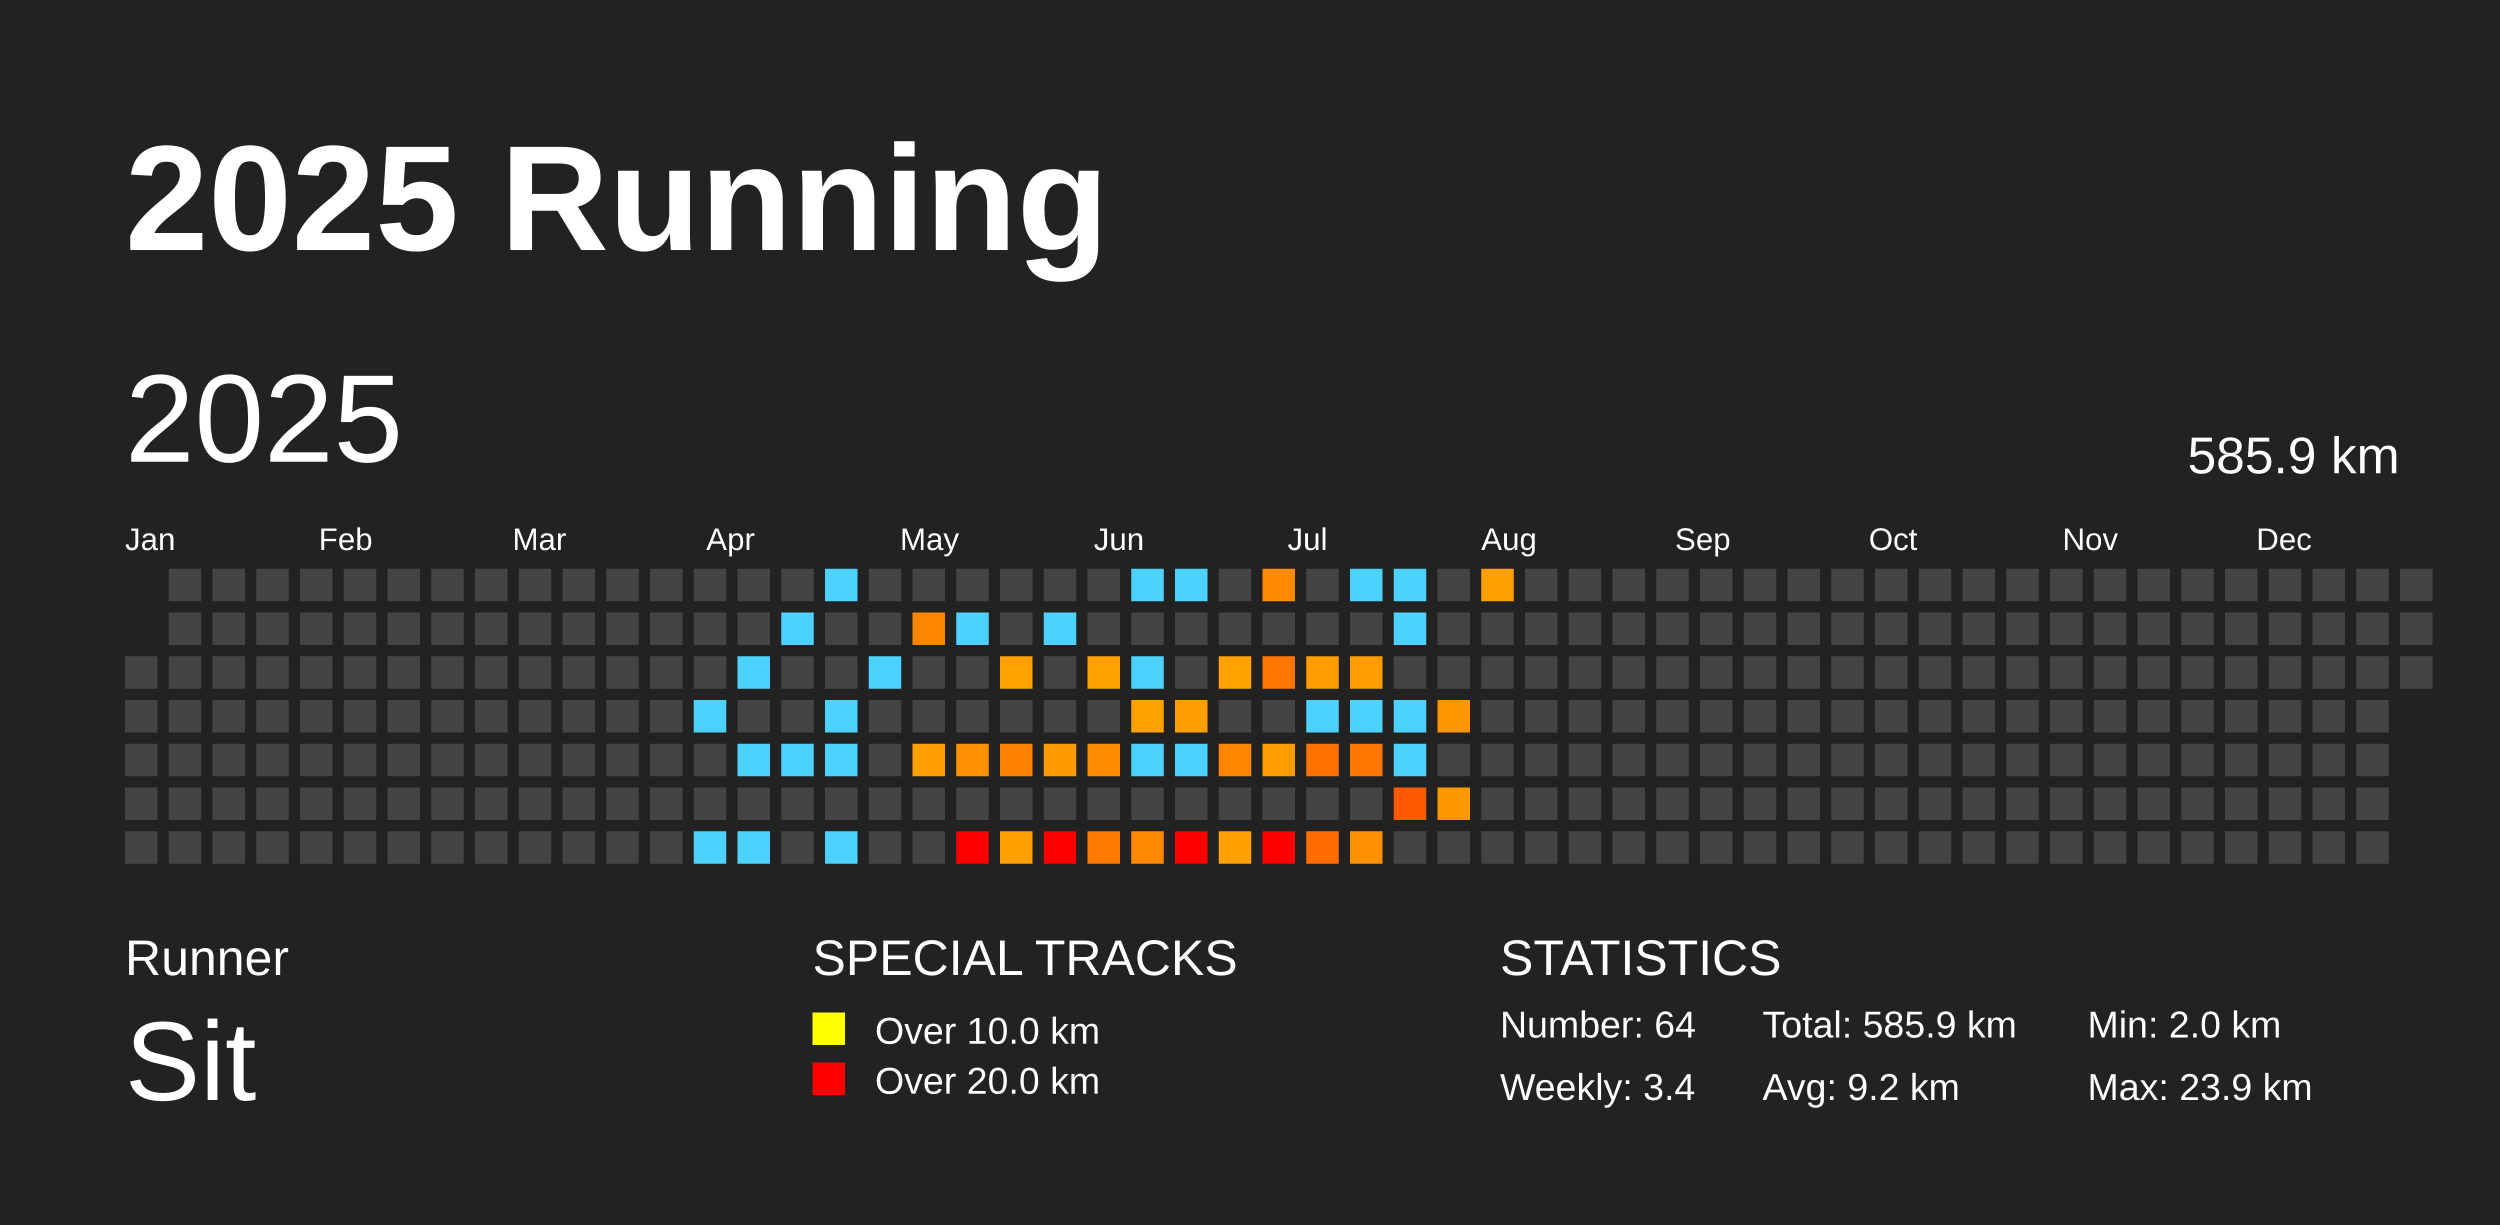
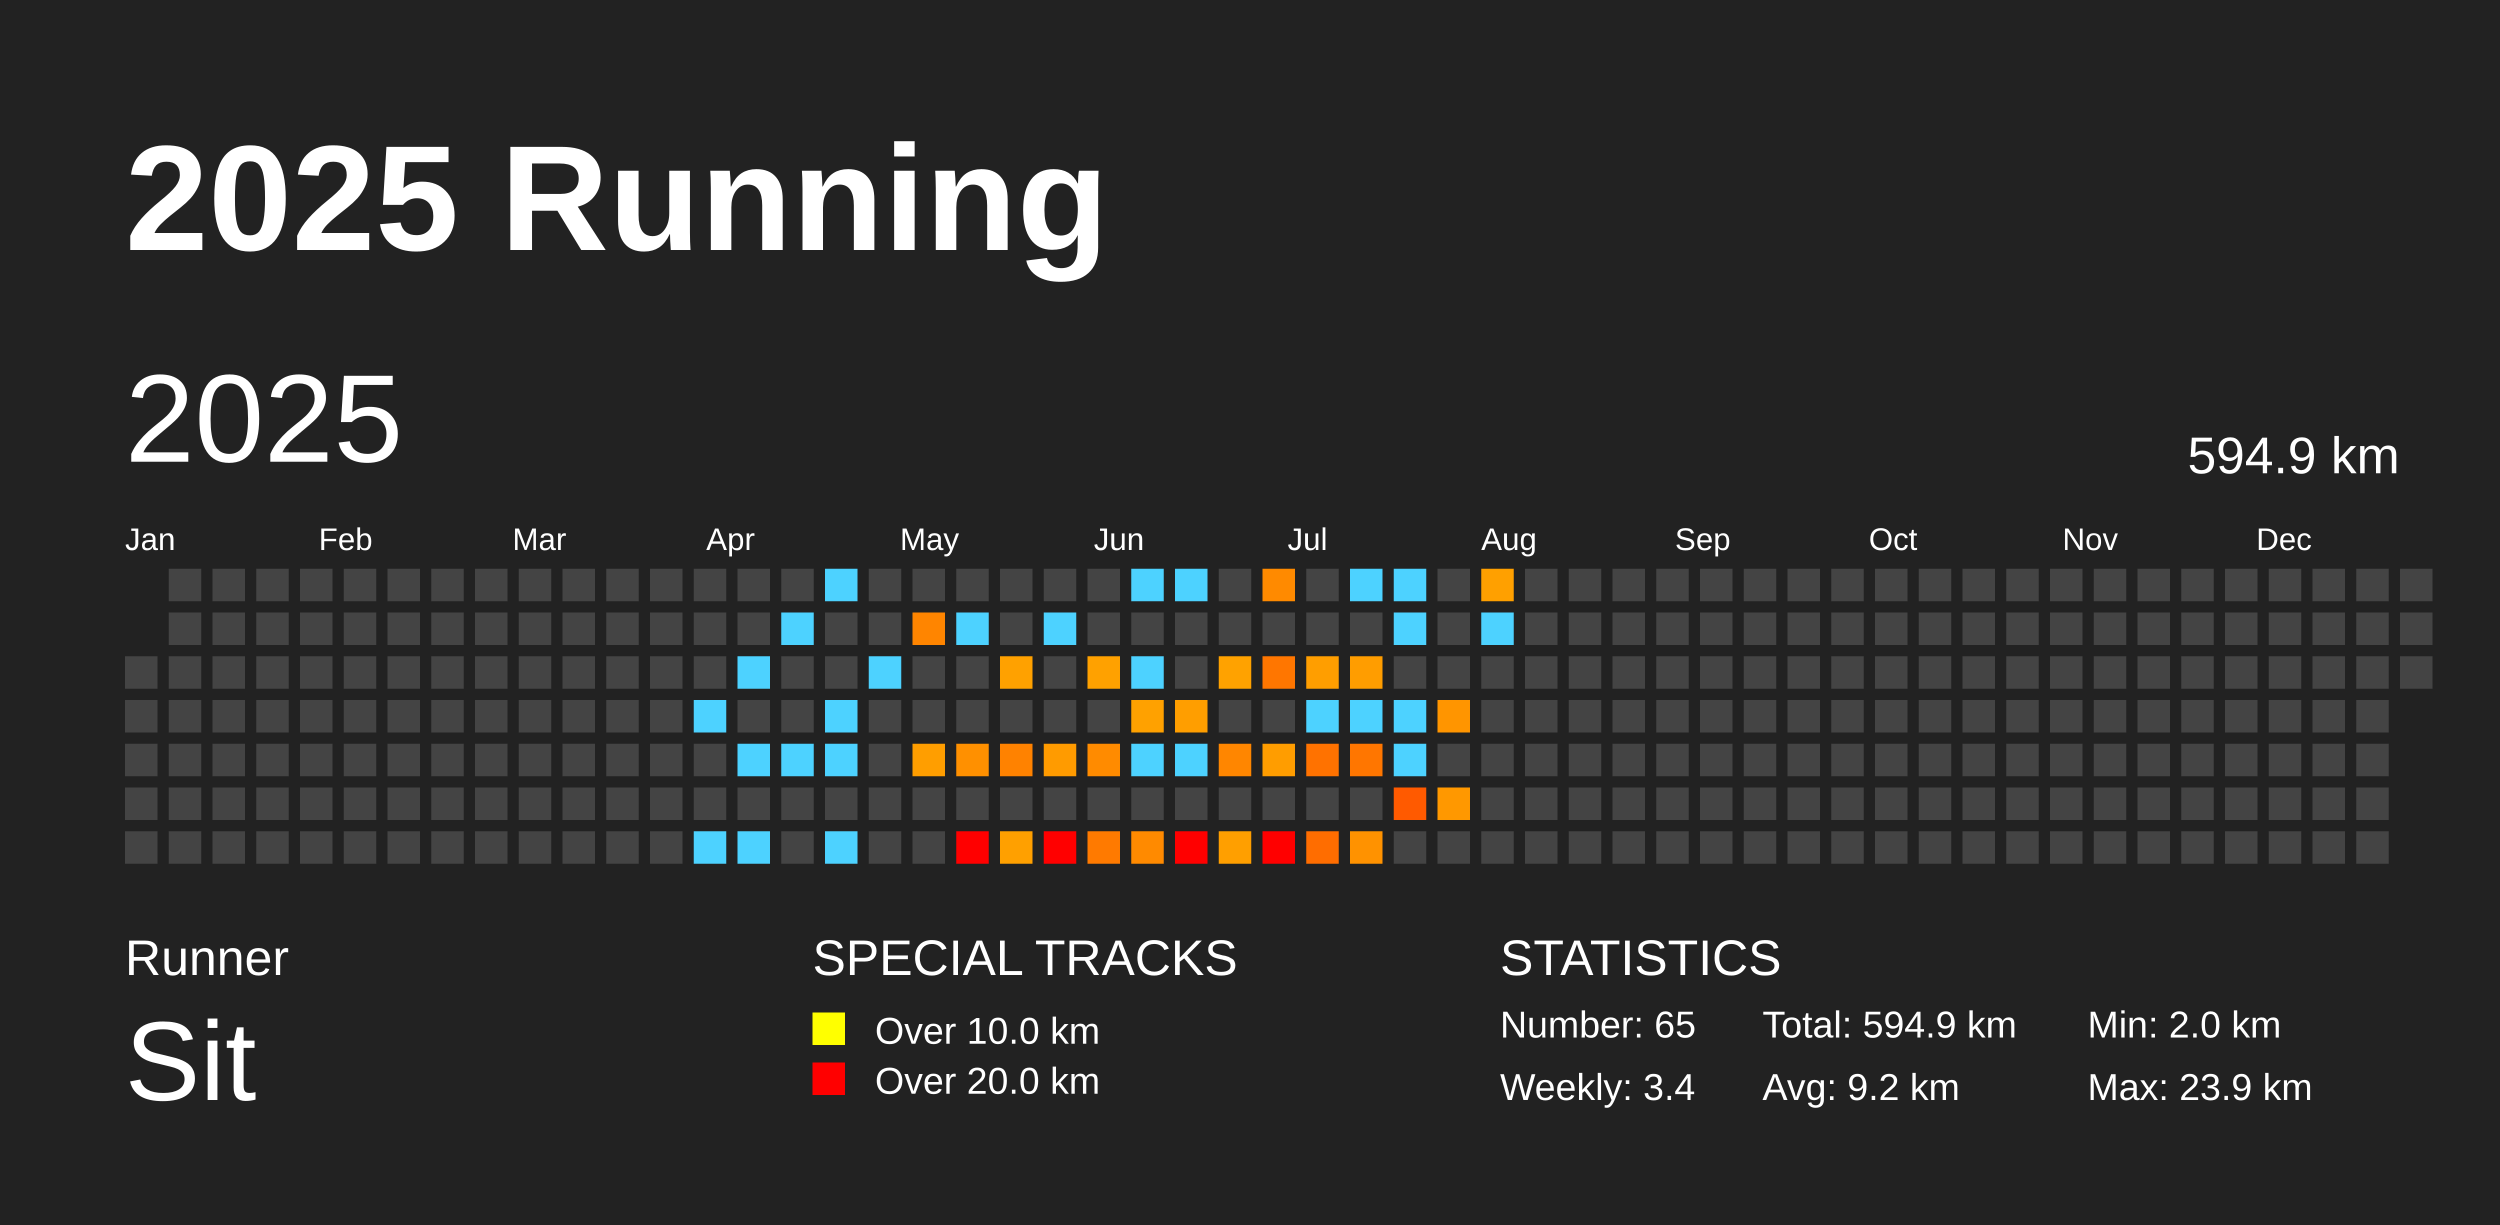
<svg xmlns="http://www.w3.org/2000/svg" baseProfile="full" height="98mm" version="1.1" viewBox="0,0,200,98" width="200mm">
  <defs />
  <rect fill="#222222" height="98" width="200" x="0" y="0" />
  <text fill="#FFFFFF" style="font-size:12px; font-family:Arial; font-weight:bold;" x="10" y="20">2025 Running</text>
  <text fill="#FFFFFF" style="font-size:4px; font-family:Arial" x="10" y="78">Runner</text>
  <text fill="#FFFFFF" style="font-size:9px; font-family:Arial" x="10" y="88">Sit</text>
  <text fill="#FFFFFF" style="font-size:4px; font-family:Arial" x="65" y="78">SPECIAL TRACKS</text>
  <rect fill="yellow" height="2.6" width="2.6" x="65" y="81" />
  <text fill="#FFFFFF" style="font-size:3px; font-family:Arial" x="70" y="83.5">Over 10.0 km</text>
  <rect fill="red" height="2.6" width="2.6" x="65" y="85" />
  <text fill="#FFFFFF" style="font-size:3px; font-family:Arial" x="70" y="87.5">Over 20.0 km</text>
  <text fill="#FFFFFF" style="font-size:4px; font-family:Arial" x="120" y="78">STATISTICS</text>
-   <text fill="#FFFFFF" style="font-size:3px; font-family:Arial" x="120" y="83">Number: 64</text>
+   <text fill="#FFFFFF" style="font-size:3px; font-family:Arial" x="120" y="83">Number: 65</text>
  <text fill="#FFFFFF" style="font-size:3px; font-family:Arial" x="120" y="88">Weekly: 3.4</text>
-   <text fill="#FFFFFF" style="font-size:3px; font-family:Arial" x="141" y="83">Total: 585.9 km</text>
+   <text fill="#FFFFFF" style="font-size:3px; font-family:Arial" x="141" y="83">Total: 594.9 km</text>
  <text fill="#FFFFFF" style="font-size:3px; font-family:Arial" x="141" y="88">Avg: 9.2 km</text>
  <text fill="#FFFFFF" style="font-size:3px; font-family:Arial" x="167" y="83">Min: 2.0 km</text>
  <text fill="#FFFFFF" style="font-size:3px; font-family:Arial" x="167" y="88">Max: 23.9 km</text>
  <text dominant-baseline="hanging" fill="#FFFFFF" style="font-size:10.0px; font-family:Arial;" x="10" y="30">2025</text>
-   <text dominant-baseline="hanging" fill="#FFFFFF" style="font-size:4.125px; font-family:Arial;" x="175" y="35">585.9 km</text>
+   <text dominant-baseline="hanging" fill="#FFFFFF" style="font-size:4.125px; font-family:Arial;" x="175" y="35">594.9 km</text>
  <text fill="#FFFFFF" style="font-size:2.5px; font-family:Arial" x="10.0" y="44">Jan</text>
  <text fill="#FFFFFF" style="font-size:2.5px; font-family:Arial" x="25.5" y="44">Feb</text>
  <text fill="#FFFFFF" style="font-size:2.5px; font-family:Arial" x="41.0" y="44">Mar</text>
  <text fill="#FFFFFF" style="font-size:2.5px; font-family:Arial" x="56.5" y="44">Apr</text>
  <text fill="#FFFFFF" style="font-size:2.5px; font-family:Arial" x="72.0" y="44">May</text>
  <text fill="#FFFFFF" style="font-size:2.5px; font-family:Arial" x="87.5" y="44">Jun</text>
  <text fill="#FFFFFF" style="font-size:2.5px; font-family:Arial" x="103.0" y="44">Jul</text>
  <text fill="#FFFFFF" style="font-size:2.5px; font-family:Arial" x="118.5" y="44">Aug</text>
  <text fill="#FFFFFF" style="font-size:2.5px; font-family:Arial" x="134.0" y="44">Sep</text>
  <text fill="#FFFFFF" style="font-size:2.5px; font-family:Arial" x="149.5" y="44">Oct</text>
  <text fill="#FFFFFF" style="font-size:2.5px; font-family:Arial" x="165.0" y="44">Nov</text>
  <text fill="#FFFFFF" style="font-size:2.5px; font-family:Arial" x="180.5" y="44">Dec</text>
  <rect fill="#444444" height="2.6" width="2.6" x="10.0" y="52.5" />
  <rect fill="#444444" height="2.6" width="2.6" x="10.0" y="56.0" />
  <rect fill="#444444" height="2.6" width="2.6" x="10.0" y="59.5" />
  <rect fill="#444444" height="2.6" width="2.6" x="10.0" y="63.0" />
  <rect fill="#444444" height="2.6" width="2.6" x="10.0" y="66.5" />
  <rect fill="#444444" height="2.6" width="2.6" x="13.5" y="45.5" />
  <rect fill="#444444" height="2.6" width="2.6" x="13.5" y="49.0" />
  <rect fill="#444444" height="2.6" width="2.6" x="13.5" y="52.5" />
  <rect fill="#444444" height="2.6" width="2.6" x="13.5" y="56.0" />
  <rect fill="#444444" height="2.6" width="2.6" x="13.5" y="59.5" />
  <rect fill="#444444" height="2.6" width="2.6" x="13.5" y="63.0" />
  <rect fill="#444444" height="2.6" width="2.6" x="13.5" y="66.5" />
  <rect fill="#444444" height="2.6" width="2.6" x="17.0" y="45.5" />
  <rect fill="#444444" height="2.6" width="2.6" x="17.0" y="49.0" />
  <rect fill="#444444" height="2.6" width="2.6" x="17.0" y="52.5" />
  <rect fill="#444444" height="2.6" width="2.6" x="17.0" y="56.0" />
  <rect fill="#444444" height="2.6" width="2.6" x="17.0" y="59.5" />
  <rect fill="#444444" height="2.6" width="2.6" x="17.0" y="63.0" />
  <rect fill="#444444" height="2.6" width="2.6" x="17.0" y="66.5" />
  <rect fill="#444444" height="2.6" width="2.6" x="20.5" y="45.5" />
  <rect fill="#444444" height="2.6" width="2.6" x="20.5" y="49.0" />
  <rect fill="#444444" height="2.6" width="2.6" x="20.5" y="52.5" />
  <rect fill="#444444" height="2.6" width="2.6" x="20.5" y="56.0" />
  <rect fill="#444444" height="2.6" width="2.6" x="20.5" y="59.5" />
  <rect fill="#444444" height="2.6" width="2.6" x="20.5" y="63.0" />
  <rect fill="#444444" height="2.6" width="2.6" x="20.5" y="66.5" />
  <rect fill="#444444" height="2.6" width="2.6" x="24.0" y="45.5" />
  <rect fill="#444444" height="2.6" width="2.6" x="24.0" y="49.0" />
  <rect fill="#444444" height="2.6" width="2.6" x="24.0" y="52.5" />
  <rect fill="#444444" height="2.6" width="2.6" x="24.0" y="56.0" />
  <rect fill="#444444" height="2.6" width="2.6" x="24.0" y="59.5" />
  <rect fill="#444444" height="2.6" width="2.6" x="24.0" y="63.0" />
  <rect fill="#444444" height="2.6" width="2.6" x="24.0" y="66.5" />
  <rect fill="#444444" height="2.6" width="2.6" x="27.5" y="45.5" />
  <rect fill="#444444" height="2.6" width="2.6" x="27.5" y="49.0" />
  <rect fill="#444444" height="2.6" width="2.6" x="27.5" y="52.5" />
  <rect fill="#444444" height="2.6" width="2.6" x="27.5" y="56.0" />
  <rect fill="#444444" height="2.6" width="2.6" x="27.5" y="59.5" />
  <rect fill="#444444" height="2.6" width="2.6" x="27.5" y="63.0" />
  <rect fill="#444444" height="2.6" width="2.6" x="27.5" y="66.5" />
  <rect fill="#444444" height="2.6" width="2.6" x="31.0" y="45.5" />
  <rect fill="#444444" height="2.6" width="2.6" x="31.0" y="49.0" />
  <rect fill="#444444" height="2.6" width="2.6" x="31.0" y="52.5" />
  <rect fill="#444444" height="2.6" width="2.6" x="31.0" y="56.0" />
  <rect fill="#444444" height="2.6" width="2.6" x="31.0" y="59.5" />
  <rect fill="#444444" height="2.6" width="2.6" x="31.0" y="63.0" />
  <rect fill="#444444" height="2.6" width="2.6" x="31.0" y="66.5" />
  <rect fill="#444444" height="2.6" width="2.6" x="34.5" y="45.5" />
  <rect fill="#444444" height="2.6" width="2.6" x="34.5" y="49.0" />
  <rect fill="#444444" height="2.6" width="2.6" x="34.5" y="52.5" />
  <rect fill="#444444" height="2.6" width="2.6" x="34.5" y="56.0" />
  <rect fill="#444444" height="2.6" width="2.6" x="34.5" y="59.5" />
  <rect fill="#444444" height="2.6" width="2.6" x="34.5" y="63.0" />
  <rect fill="#444444" height="2.6" width="2.6" x="34.5" y="66.5" />
  <rect fill="#444444" height="2.6" width="2.6" x="38.0" y="45.5" />
  <rect fill="#444444" height="2.6" width="2.6" x="38.0" y="49.0" />
  <rect fill="#444444" height="2.6" width="2.6" x="38.0" y="52.5" />
  <rect fill="#444444" height="2.6" width="2.6" x="38.0" y="56.0" />
  <rect fill="#444444" height="2.6" width="2.6" x="38.0" y="59.5" />
  <rect fill="#444444" height="2.6" width="2.6" x="38.0" y="63.0" />
  <rect fill="#444444" height="2.6" width="2.6" x="38.0" y="66.5" />
  <rect fill="#444444" height="2.6" width="2.6" x="41.5" y="45.5" />
  <rect fill="#444444" height="2.6" width="2.6" x="41.5" y="49.0" />
  <rect fill="#444444" height="2.6" width="2.6" x="41.5" y="52.5" />
  <rect fill="#444444" height="2.6" width="2.6" x="41.5" y="56.0" />
  <rect fill="#444444" height="2.6" width="2.6" x="41.5" y="59.5" />
  <rect fill="#444444" height="2.6" width="2.6" x="41.5" y="63.0" />
  <rect fill="#444444" height="2.6" width="2.6" x="41.5" y="66.5" />
  <rect fill="#444444" height="2.6" width="2.6" x="45.0" y="45.5" />
  <rect fill="#444444" height="2.6" width="2.6" x="45.0" y="49.0" />
  <rect fill="#444444" height="2.6" width="2.6" x="45.0" y="52.5" />
  <rect fill="#444444" height="2.6" width="2.6" x="45.0" y="56.0" />
  <rect fill="#444444" height="2.6" width="2.6" x="45.0" y="59.5" />
  <rect fill="#444444" height="2.6" width="2.6" x="45.0" y="63.0" />
  <rect fill="#444444" height="2.6" width="2.6" x="45.0" y="66.5" />
  <rect fill="#444444" height="2.6" width="2.6" x="48.5" y="45.5" />
  <rect fill="#444444" height="2.6" width="2.6" x="48.5" y="49.0" />
  <rect fill="#444444" height="2.6" width="2.6" x="48.5" y="52.5" />
  <rect fill="#444444" height="2.6" width="2.6" x="48.5" y="56.0" />
  <rect fill="#444444" height="2.6" width="2.6" x="48.5" y="59.5" />
  <rect fill="#444444" height="2.6" width="2.6" x="48.5" y="63.0" />
  <rect fill="#444444" height="2.6" width="2.6" x="48.5" y="66.5" />
  <rect fill="#444444" height="2.6" width="2.6" x="52.0" y="45.5" />
  <rect fill="#444444" height="2.6" width="2.6" x="52.0" y="49.0" />
  <rect fill="#444444" height="2.6" width="2.6" x="52.0" y="52.5" />
  <rect fill="#444444" height="2.6" width="2.6" x="52.0" y="56.0" />
  <rect fill="#444444" height="2.6" width="2.6" x="52.0" y="59.5" />
  <rect fill="#444444" height="2.6" width="2.6" x="52.0" y="63.0" />
  <rect fill="#444444" height="2.6" width="2.6" x="52.0" y="66.5" />
  <rect fill="#444444" height="2.6" width="2.6" x="55.5" y="45.5" />
  <rect fill="#444444" height="2.6" width="2.6" x="55.5" y="49.0" />
  <rect fill="#444444" height="2.6" width="2.6" x="55.5" y="52.5" />
  <rect fill="#4dd2ff" height="2.6" width="2.6" x="55.5" y="56.0" />
  <rect fill="#444444" height="2.6" width="2.6" x="55.5" y="59.5" />
  <rect fill="#444444" height="2.6" width="2.6" x="55.5" y="63.0" />
  <rect fill="#4dd2ff" height="2.6" width="2.6" x="55.5" y="66.5" />
  <rect fill="#444444" height="2.6" width="2.6" x="59.0" y="45.5" />
  <rect fill="#444444" height="2.6" width="2.6" x="59.0" y="49.0" />
  <rect fill="#4dd2ff" height="2.6" width="2.6" x="59.0" y="52.5" />
  <rect fill="#444444" height="2.6" width="2.6" x="59.0" y="56.0" />
  <rect fill="#4dd2ff" height="2.6" width="2.6" x="59.0" y="59.5" />
  <rect fill="#444444" height="2.6" width="2.6" x="59.0" y="63.0" />
  <rect fill="#4dd2ff" height="2.6" width="2.6" x="59.0" y="66.5" />
  <rect fill="#444444" height="2.6" width="2.6" x="62.5" y="45.5" />
  <rect fill="#4dd2ff" height="2.6" width="2.6" x="62.5" y="49.0" />
  <rect fill="#444444" height="2.6" width="2.6" x="62.5" y="52.5" />
  <rect fill="#444444" height="2.6" width="2.6" x="62.5" y="56.0" />
  <rect fill="#4dd2ff" height="2.6" width="2.6" x="62.5" y="59.5" />
  <rect fill="#444444" height="2.6" width="2.6" x="62.5" y="63.0" />
  <rect fill="#444444" height="2.6" width="2.6" x="62.5" y="66.5" />
  <rect fill="#4dd2ff" height="2.6" width="2.6" x="66.0" y="45.5" />
  <rect fill="#444444" height="2.6" width="2.6" x="66.0" y="49.0" />
  <rect fill="#444444" height="2.6" width="2.6" x="66.0" y="52.5" />
  <rect fill="#4dd2ff" height="2.6" width="2.6" x="66.0" y="56.0" />
  <rect fill="#4dd2ff" height="2.6" width="2.6" x="66.0" y="59.5" />
  <rect fill="#444444" height="2.6" width="2.6" x="66.0" y="63.0" />
  <rect fill="#4dd2ff" height="2.6" width="2.6" x="66.0" y="66.5" />
  <rect fill="#444444" height="2.6" width="2.6" x="69.5" y="45.5" />
  <rect fill="#444444" height="2.6" width="2.6" x="69.5" y="49.0" />
  <rect fill="#4dd2ff" height="2.6" width="2.6" x="69.5" y="52.5" />
  <rect fill="#444444" height="2.6" width="2.6" x="69.5" y="56.0" />
  <rect fill="#444444" height="2.6" width="2.6" x="69.5" y="59.5" />
  <rect fill="#444444" height="2.6" width="2.6" x="69.5" y="63.0" />
  <rect fill="#444444" height="2.6" width="2.6" x="69.5" y="66.5" />
  <rect fill="#444444" height="2.6" width="2.6" x="73.0" y="45.5" />
  <rect fill="#ff8500" height="2.6" width="2.6" x="73.0" y="49.0" />
  <rect fill="#444444" height="2.6" width="2.6" x="73.0" y="52.5" />
  <rect fill="#444444" height="2.6" width="2.6" x="73.0" y="56.0" />
  <rect fill="#ff9e00" height="2.6" width="2.6" x="73.0" y="59.5" />
  <rect fill="#444444" height="2.6" width="2.6" x="73.0" y="63.0" />
  <rect fill="#444444" height="2.6" width="2.6" x="73.0" y="66.5" />
  <rect fill="#444444" height="2.6" width="2.6" x="76.5" y="45.5" />
  <rect fill="#4dd2ff" height="2.6" width="2.6" x="76.5" y="49.0" />
  <rect fill="#444444" height="2.6" width="2.6" x="76.5" y="52.5" />
  <rect fill="#444444" height="2.6" width="2.6" x="76.5" y="56.0" />
  <rect fill="#ff9000" height="2.6" width="2.6" x="76.5" y="59.5" />
  <rect fill="#444444" height="2.6" width="2.6" x="76.5" y="63.0" />
  <rect fill="red" height="2.6" width="2.6" x="76.5" y="66.5" />
  <rect fill="#444444" height="2.6" width="2.6" x="80.0" y="45.5" />
  <rect fill="#444444" height="2.6" width="2.6" x="80.0" y="49.0" />
  <rect fill="#ffa100" height="2.6" width="2.6" x="80.0" y="52.5" />
  <rect fill="#444444" height="2.6" width="2.6" x="80.0" y="56.0" />
  <rect fill="#ff8200" height="2.6" width="2.6" x="80.0" y="59.5" />
  <rect fill="#444444" height="2.6" width="2.6" x="80.0" y="63.0" />
  <rect fill="#ffa000" height="2.6" width="2.6" x="80.0" y="66.5" />
  <rect fill="#444444" height="2.6" width="2.6" x="83.5" y="45.5" />
  <rect fill="#4dd2ff" height="2.6" width="2.6" x="83.5" y="49.0" />
  <rect fill="#444444" height="2.6" width="2.6" x="83.5" y="52.5" />
  <rect fill="#444444" height="2.6" width="2.6" x="83.5" y="56.0" />
  <rect fill="#ff9b00" height="2.6" width="2.6" x="83.5" y="59.5" />
  <rect fill="#444444" height="2.6" width="2.6" x="83.5" y="63.0" />
  <rect fill="red" height="2.6" width="2.6" x="83.5" y="66.5" />
  <rect fill="#444444" height="2.6" width="2.6" x="87.0" y="45.5" />
  <rect fill="#444444" height="2.6" width="2.6" x="87.0" y="49.0" />
  <rect fill="#ffa100" height="2.6" width="2.6" x="87.0" y="52.5" />
  <rect fill="#444444" height="2.6" width="2.6" x="87.0" y="56.0" />
  <rect fill="#ff8b00" height="2.6" width="2.6" x="87.0" y="59.5" />
  <rect fill="#444444" height="2.6" width="2.6" x="87.0" y="63.0" />
  <rect fill="#ff7a00" height="2.6" width="2.6" x="87.0" y="66.5" />
  <rect fill="#4dd2ff" height="2.6" width="2.6" x="90.5" y="45.5" />
  <rect fill="#444444" height="2.6" width="2.6" x="90.5" y="49.0" />
  <rect fill="#4dd2ff" height="2.6" width="2.6" x="90.5" y="52.5" />
  <rect fill="#ffa100" height="2.6" width="2.6" x="90.5" y="56.0" />
  <rect fill="#4dd2ff" height="2.6" width="2.6" x="90.5" y="59.5" />
  <rect fill="#444444" height="2.6" width="2.6" x="90.5" y="63.0" />
  <rect fill="#ff8a00" height="2.6" width="2.6" x="90.5" y="66.5" />
  <rect fill="#4dd2ff" height="2.6" width="2.6" x="94.0" y="45.5" />
  <rect fill="#444444" height="2.6" width="2.6" x="94.0" y="49.0" />
  <rect fill="#444444" height="2.6" width="2.6" x="94.0" y="52.5" />
  <rect fill="#ff9e00" height="2.6" width="2.6" x="94.0" y="56.0" />
  <rect fill="#4dd2ff" height="2.6" width="2.6" x="94.0" y="59.5" />
  <rect fill="#444444" height="2.6" width="2.6" x="94.0" y="63.0" />
  <rect fill="red" height="2.6" width="2.6" x="94.0" y="66.5" />
  <rect fill="#444444" height="2.6" width="2.6" x="97.5" y="45.5" />
  <rect fill="#444444" height="2.6" width="2.6" x="97.5" y="49.0" />
  <rect fill="#ffa200" height="2.6" width="2.6" x="97.5" y="52.5" />
  <rect fill="#444444" height="2.6" width="2.6" x="97.5" y="56.0" />
  <rect fill="#ff8600" height="2.6" width="2.6" x="97.5" y="59.5" />
  <rect fill="#444444" height="2.6" width="2.6" x="97.5" y="63.0" />
  <rect fill="#ff9f00" height="2.6" width="2.6" x="97.5" y="66.5" />
  <rect fill="#ff8a00" height="2.6" width="2.6" x="101.0" y="45.5" />
  <rect fill="#444444" height="2.6" width="2.6" x="101.0" y="49.0" />
  <rect fill="#ff7600" height="2.6" width="2.6" x="101.0" y="52.5" />
  <rect fill="#444444" height="2.6" width="2.6" x="101.0" y="56.0" />
  <rect fill="#ff9d00" height="2.6" width="2.6" x="101.0" y="59.5" />
  <rect fill="#444444" height="2.6" width="2.6" x="101.0" y="63.0" />
  <rect fill="red" height="2.6" width="2.6" x="101.0" y="66.5" />
  <rect fill="#444444" height="2.6" width="2.6" x="104.5" y="45.5" />
  <rect fill="#444444" height="2.6" width="2.6" x="104.5" y="49.0" />
  <rect fill="#ff9e00" height="2.6" width="2.6" x="104.5" y="52.5" />
  <rect fill="#4dd2ff" height="2.6" width="2.6" x="104.5" y="56.0" />
  <rect fill="#ff7200" height="2.6" width="2.6" x="104.5" y="59.5" />
  <rect fill="#444444" height="2.6" width="2.6" x="104.5" y="63.0" />
  <rect fill="#ff6d00" height="2.6" width="2.6" x="104.5" y="66.5" />
  <rect fill="#4dd2ff" height="2.6" width="2.6" x="108.0" y="45.5" />
  <rect fill="#444444" height="2.6" width="2.6" x="108.0" y="49.0" />
  <rect fill="#ff9d00" height="2.6" width="2.6" x="108.0" y="52.5" />
  <rect fill="#4dd2ff" height="2.6" width="2.6" x="108.0" y="56.0" />
  <rect fill="#ff7600" height="2.6" width="2.6" x="108.0" y="59.5" />
  <rect fill="#444444" height="2.6" width="2.6" x="108.0" y="63.0" />
  <rect fill="#ff9200" height="2.6" width="2.6" x="108.0" y="66.5" />
  <rect fill="#4dd2ff" height="2.6" width="2.6" x="111.5" y="45.5" />
  <rect fill="#4dd2ff" height="2.6" width="2.6" x="111.5" y="49.0" />
  <rect fill="#444444" height="2.6" width="2.6" x="111.5" y="52.5" />
  <rect fill="#4dd2ff" height="2.6" width="2.6" x="111.5" y="56.0" />
  <rect fill="#4dd2ff" height="2.6" width="2.6" x="111.5" y="59.5" />
  <rect fill="#ff5a00" height="2.6" width="2.6" x="111.5" y="63.0" />
  <rect fill="#444444" height="2.6" width="2.6" x="111.5" y="66.5" />
  <rect fill="#444444" height="2.6" width="2.6" x="115.0" y="45.5" />
  <rect fill="#444444" height="2.6" width="2.6" x="115.0" y="49.0" />
  <rect fill="#444444" height="2.6" width="2.6" x="115.0" y="52.5" />
  <rect fill="#ff9500" height="2.6" width="2.6" x="115.0" y="56.0" />
  <rect fill="#444444" height="2.6" width="2.6" x="115.0" y="59.5" />
  <rect fill="#ff9800" height="2.6" width="2.6" x="115.0" y="63.0" />
  <rect fill="#444444" height="2.6" width="2.6" x="115.0" y="66.5" />
  <rect fill="#ffa000" height="2.6" width="2.6" x="118.5" y="45.5" />
-   <rect fill="#444444" height="2.6" width="2.6" x="118.5" y="49.0" />
+   <rect fill="#4dd2ff" height="2.6" width="2.6" x="118.5" y="49.0" />
  <rect fill="#444444" height="2.6" width="2.6" x="118.5" y="52.5" />
  <rect fill="#444444" height="2.6" width="2.6" x="118.5" y="56.0" />
  <rect fill="#444444" height="2.6" width="2.6" x="118.5" y="59.5" />
  <rect fill="#444444" height="2.6" width="2.6" x="118.5" y="63.0" />
  <rect fill="#444444" height="2.6" width="2.6" x="118.5" y="66.5" />
  <rect fill="#444444" height="2.6" width="2.6" x="122.0" y="45.5" />
  <rect fill="#444444" height="2.6" width="2.6" x="122.0" y="49.0" />
  <rect fill="#444444" height="2.6" width="2.6" x="122.0" y="52.5" />
  <rect fill="#444444" height="2.6" width="2.6" x="122.0" y="56.0" />
  <rect fill="#444444" height="2.6" width="2.6" x="122.0" y="59.5" />
  <rect fill="#444444" height="2.6" width="2.6" x="122.0" y="63.0" />
  <rect fill="#444444" height="2.6" width="2.6" x="122.0" y="66.5" />
  <rect fill="#444444" height="2.6" width="2.6" x="125.5" y="45.5" />
  <rect fill="#444444" height="2.6" width="2.6" x="125.5" y="49.0" />
  <rect fill="#444444" height="2.6" width="2.6" x="125.5" y="52.5" />
  <rect fill="#444444" height="2.6" width="2.6" x="125.5" y="56.0" />
  <rect fill="#444444" height="2.6" width="2.6" x="125.5" y="59.5" />
  <rect fill="#444444" height="2.6" width="2.6" x="125.5" y="63.0" />
  <rect fill="#444444" height="2.6" width="2.6" x="125.5" y="66.5" />
  <rect fill="#444444" height="2.6" width="2.6" x="129.0" y="45.5" />
  <rect fill="#444444" height="2.6" width="2.6" x="129.0" y="49.0" />
  <rect fill="#444444" height="2.6" width="2.6" x="129.0" y="52.5" />
  <rect fill="#444444" height="2.6" width="2.6" x="129.0" y="56.0" />
  <rect fill="#444444" height="2.6" width="2.6" x="129.0" y="59.5" />
  <rect fill="#444444" height="2.6" width="2.6" x="129.0" y="63.0" />
  <rect fill="#444444" height="2.6" width="2.6" x="129.0" y="66.5" />
  <rect fill="#444444" height="2.6" width="2.6" x="132.5" y="45.5" />
  <rect fill="#444444" height="2.6" width="2.6" x="132.5" y="49.0" />
  <rect fill="#444444" height="2.6" width="2.6" x="132.5" y="52.5" />
  <rect fill="#444444" height="2.6" width="2.6" x="132.5" y="56.0" />
  <rect fill="#444444" height="2.6" width="2.6" x="132.5" y="59.5" />
  <rect fill="#444444" height="2.6" width="2.6" x="132.5" y="63.0" />
  <rect fill="#444444" height="2.6" width="2.6" x="132.5" y="66.5" />
  <rect fill="#444444" height="2.6" width="2.6" x="136.0" y="45.5" />
  <rect fill="#444444" height="2.6" width="2.6" x="136.0" y="49.0" />
  <rect fill="#444444" height="2.6" width="2.6" x="136.0" y="52.5" />
  <rect fill="#444444" height="2.6" width="2.6" x="136.0" y="56.0" />
  <rect fill="#444444" height="2.6" width="2.6" x="136.0" y="59.5" />
  <rect fill="#444444" height="2.6" width="2.6" x="136.0" y="63.0" />
  <rect fill="#444444" height="2.6" width="2.6" x="136.0" y="66.5" />
  <rect fill="#444444" height="2.6" width="2.6" x="139.5" y="45.5" />
  <rect fill="#444444" height="2.6" width="2.6" x="139.5" y="49.0" />
  <rect fill="#444444" height="2.6" width="2.6" x="139.5" y="52.5" />
  <rect fill="#444444" height="2.6" width="2.6" x="139.5" y="56.0" />
  <rect fill="#444444" height="2.6" width="2.6" x="139.5" y="59.5" />
  <rect fill="#444444" height="2.6" width="2.6" x="139.5" y="63.0" />
  <rect fill="#444444" height="2.6" width="2.6" x="139.5" y="66.5" />
  <rect fill="#444444" height="2.6" width="2.6" x="143.0" y="45.5" />
  <rect fill="#444444" height="2.6" width="2.6" x="143.0" y="49.0" />
  <rect fill="#444444" height="2.6" width="2.6" x="143.0" y="52.5" />
  <rect fill="#444444" height="2.6" width="2.6" x="143.0" y="56.0" />
  <rect fill="#444444" height="2.6" width="2.6" x="143.0" y="59.5" />
  <rect fill="#444444" height="2.6" width="2.6" x="143.0" y="63.0" />
  <rect fill="#444444" height="2.6" width="2.6" x="143.0" y="66.5" />
  <rect fill="#444444" height="2.6" width="2.6" x="146.5" y="45.5" />
  <rect fill="#444444" height="2.6" width="2.6" x="146.5" y="49.0" />
  <rect fill="#444444" height="2.6" width="2.6" x="146.5" y="52.5" />
  <rect fill="#444444" height="2.6" width="2.6" x="146.5" y="56.0" />
  <rect fill="#444444" height="2.6" width="2.6" x="146.5" y="59.5" />
  <rect fill="#444444" height="2.6" width="2.6" x="146.5" y="63.0" />
  <rect fill="#444444" height="2.6" width="2.6" x="146.5" y="66.5" />
  <rect fill="#444444" height="2.6" width="2.6" x="150.0" y="45.5" />
  <rect fill="#444444" height="2.6" width="2.6" x="150.0" y="49.0" />
  <rect fill="#444444" height="2.6" width="2.6" x="150.0" y="52.5" />
  <rect fill="#444444" height="2.6" width="2.6" x="150.0" y="56.0" />
  <rect fill="#444444" height="2.6" width="2.6" x="150.0" y="59.5" />
  <rect fill="#444444" height="2.6" width="2.6" x="150.0" y="63.0" />
  <rect fill="#444444" height="2.6" width="2.6" x="150.0" y="66.5" />
  <rect fill="#444444" height="2.6" width="2.6" x="153.5" y="45.5" />
  <rect fill="#444444" height="2.6" width="2.6" x="153.5" y="49.0" />
  <rect fill="#444444" height="2.6" width="2.6" x="153.5" y="52.5" />
  <rect fill="#444444" height="2.6" width="2.6" x="153.5" y="56.0" />
  <rect fill="#444444" height="2.6" width="2.6" x="153.5" y="59.5" />
  <rect fill="#444444" height="2.6" width="2.6" x="153.5" y="63.0" />
  <rect fill="#444444" height="2.6" width="2.6" x="153.5" y="66.5" />
  <rect fill="#444444" height="2.6" width="2.6" x="157.0" y="45.5" />
  <rect fill="#444444" height="2.6" width="2.6" x="157.0" y="49.0" />
  <rect fill="#444444" height="2.6" width="2.6" x="157.0" y="52.5" />
  <rect fill="#444444" height="2.6" width="2.6" x="157.0" y="56.0" />
  <rect fill="#444444" height="2.6" width="2.6" x="157.0" y="59.5" />
  <rect fill="#444444" height="2.6" width="2.6" x="157.0" y="63.0" />
  <rect fill="#444444" height="2.6" width="2.6" x="157.0" y="66.5" />
  <rect fill="#444444" height="2.6" width="2.6" x="160.5" y="45.5" />
  <rect fill="#444444" height="2.6" width="2.6" x="160.5" y="49.0" />
  <rect fill="#444444" height="2.6" width="2.6" x="160.5" y="52.5" />
  <rect fill="#444444" height="2.6" width="2.6" x="160.5" y="56.0" />
  <rect fill="#444444" height="2.6" width="2.6" x="160.5" y="59.5" />
  <rect fill="#444444" height="2.6" width="2.6" x="160.5" y="63.0" />
  <rect fill="#444444" height="2.6" width="2.6" x="160.5" y="66.5" />
  <rect fill="#444444" height="2.6" width="2.6" x="164.0" y="45.5" />
  <rect fill="#444444" height="2.6" width="2.6" x="164.0" y="49.0" />
  <rect fill="#444444" height="2.6" width="2.6" x="164.0" y="52.5" />
  <rect fill="#444444" height="2.6" width="2.6" x="164.0" y="56.0" />
  <rect fill="#444444" height="2.6" width="2.6" x="164.0" y="59.5" />
  <rect fill="#444444" height="2.6" width="2.6" x="164.0" y="63.0" />
  <rect fill="#444444" height="2.6" width="2.6" x="164.0" y="66.5" />
  <rect fill="#444444" height="2.6" width="2.6" x="167.5" y="45.5" />
  <rect fill="#444444" height="2.6" width="2.6" x="167.5" y="49.0" />
  <rect fill="#444444" height="2.6" width="2.6" x="167.5" y="52.5" />
  <rect fill="#444444" height="2.6" width="2.6" x="167.5" y="56.0" />
  <rect fill="#444444" height="2.6" width="2.6" x="167.5" y="59.5" />
  <rect fill="#444444" height="2.6" width="2.6" x="167.5" y="63.0" />
  <rect fill="#444444" height="2.6" width="2.6" x="167.5" y="66.5" />
  <rect fill="#444444" height="2.6" width="2.6" x="171.0" y="45.5" />
  <rect fill="#444444" height="2.6" width="2.6" x="171.0" y="49.0" />
  <rect fill="#444444" height="2.6" width="2.6" x="171.0" y="52.5" />
  <rect fill="#444444" height="2.6" width="2.6" x="171.0" y="56.0" />
  <rect fill="#444444" height="2.6" width="2.6" x="171.0" y="59.5" />
  <rect fill="#444444" height="2.6" width="2.6" x="171.0" y="63.0" />
  <rect fill="#444444" height="2.6" width="2.6" x="171.0" y="66.5" />
  <rect fill="#444444" height="2.6" width="2.6" x="174.5" y="45.5" />
  <rect fill="#444444" height="2.6" width="2.6" x="174.5" y="49.0" />
  <rect fill="#444444" height="2.6" width="2.6" x="174.5" y="52.5" />
  <rect fill="#444444" height="2.6" width="2.6" x="174.5" y="56.0" />
  <rect fill="#444444" height="2.6" width="2.6" x="174.5" y="59.5" />
  <rect fill="#444444" height="2.6" width="2.6" x="174.5" y="63.0" />
  <rect fill="#444444" height="2.6" width="2.6" x="174.5" y="66.5" />
  <rect fill="#444444" height="2.6" width="2.6" x="178.0" y="45.5" />
  <rect fill="#444444" height="2.6" width="2.6" x="178.0" y="49.0" />
  <rect fill="#444444" height="2.6" width="2.6" x="178.0" y="52.5" />
  <rect fill="#444444" height="2.6" width="2.6" x="178.0" y="56.0" />
  <rect fill="#444444" height="2.6" width="2.6" x="178.0" y="59.5" />
  <rect fill="#444444" height="2.6" width="2.6" x="178.0" y="63.0" />
  <rect fill="#444444" height="2.6" width="2.6" x="178.0" y="66.5" />
  <rect fill="#444444" height="2.6" width="2.6" x="181.5" y="45.5" />
  <rect fill="#444444" height="2.6" width="2.6" x="181.5" y="49.0" />
  <rect fill="#444444" height="2.6" width="2.6" x="181.5" y="52.5" />
  <rect fill="#444444" height="2.6" width="2.6" x="181.5" y="56.0" />
  <rect fill="#444444" height="2.6" width="2.6" x="181.5" y="59.5" />
  <rect fill="#444444" height="2.6" width="2.6" x="181.5" y="63.0" />
  <rect fill="#444444" height="2.6" width="2.6" x="181.5" y="66.5" />
  <rect fill="#444444" height="2.6" width="2.6" x="185.0" y="45.5" />
  <rect fill="#444444" height="2.6" width="2.6" x="185.0" y="49.0" />
  <rect fill="#444444" height="2.6" width="2.6" x="185.0" y="52.5" />
  <rect fill="#444444" height="2.6" width="2.6" x="185.0" y="56.0" />
  <rect fill="#444444" height="2.6" width="2.6" x="185.0" y="59.5" />
  <rect fill="#444444" height="2.6" width="2.6" x="185.0" y="63.0" />
  <rect fill="#444444" height="2.6" width="2.6" x="185.0" y="66.5" />
  <rect fill="#444444" height="2.6" width="2.6" x="188.5" y="45.5" />
  <rect fill="#444444" height="2.6" width="2.6" x="188.5" y="49.0" />
  <rect fill="#444444" height="2.6" width="2.6" x="188.5" y="52.5" />
  <rect fill="#444444" height="2.6" width="2.6" x="188.5" y="56.0" />
  <rect fill="#444444" height="2.6" width="2.6" x="188.5" y="59.5" />
  <rect fill="#444444" height="2.6" width="2.6" x="188.5" y="63.0" />
  <rect fill="#444444" height="2.6" width="2.6" x="188.5" y="66.5" />
  <rect fill="#444444" height="2.6" width="2.6" x="192.0" y="45.5" />
  <rect fill="#444444" height="2.6" width="2.6" x="192.0" y="49.0" />
  <rect fill="#444444" height="2.6" width="2.6" x="192.0" y="52.5" />
</svg>
